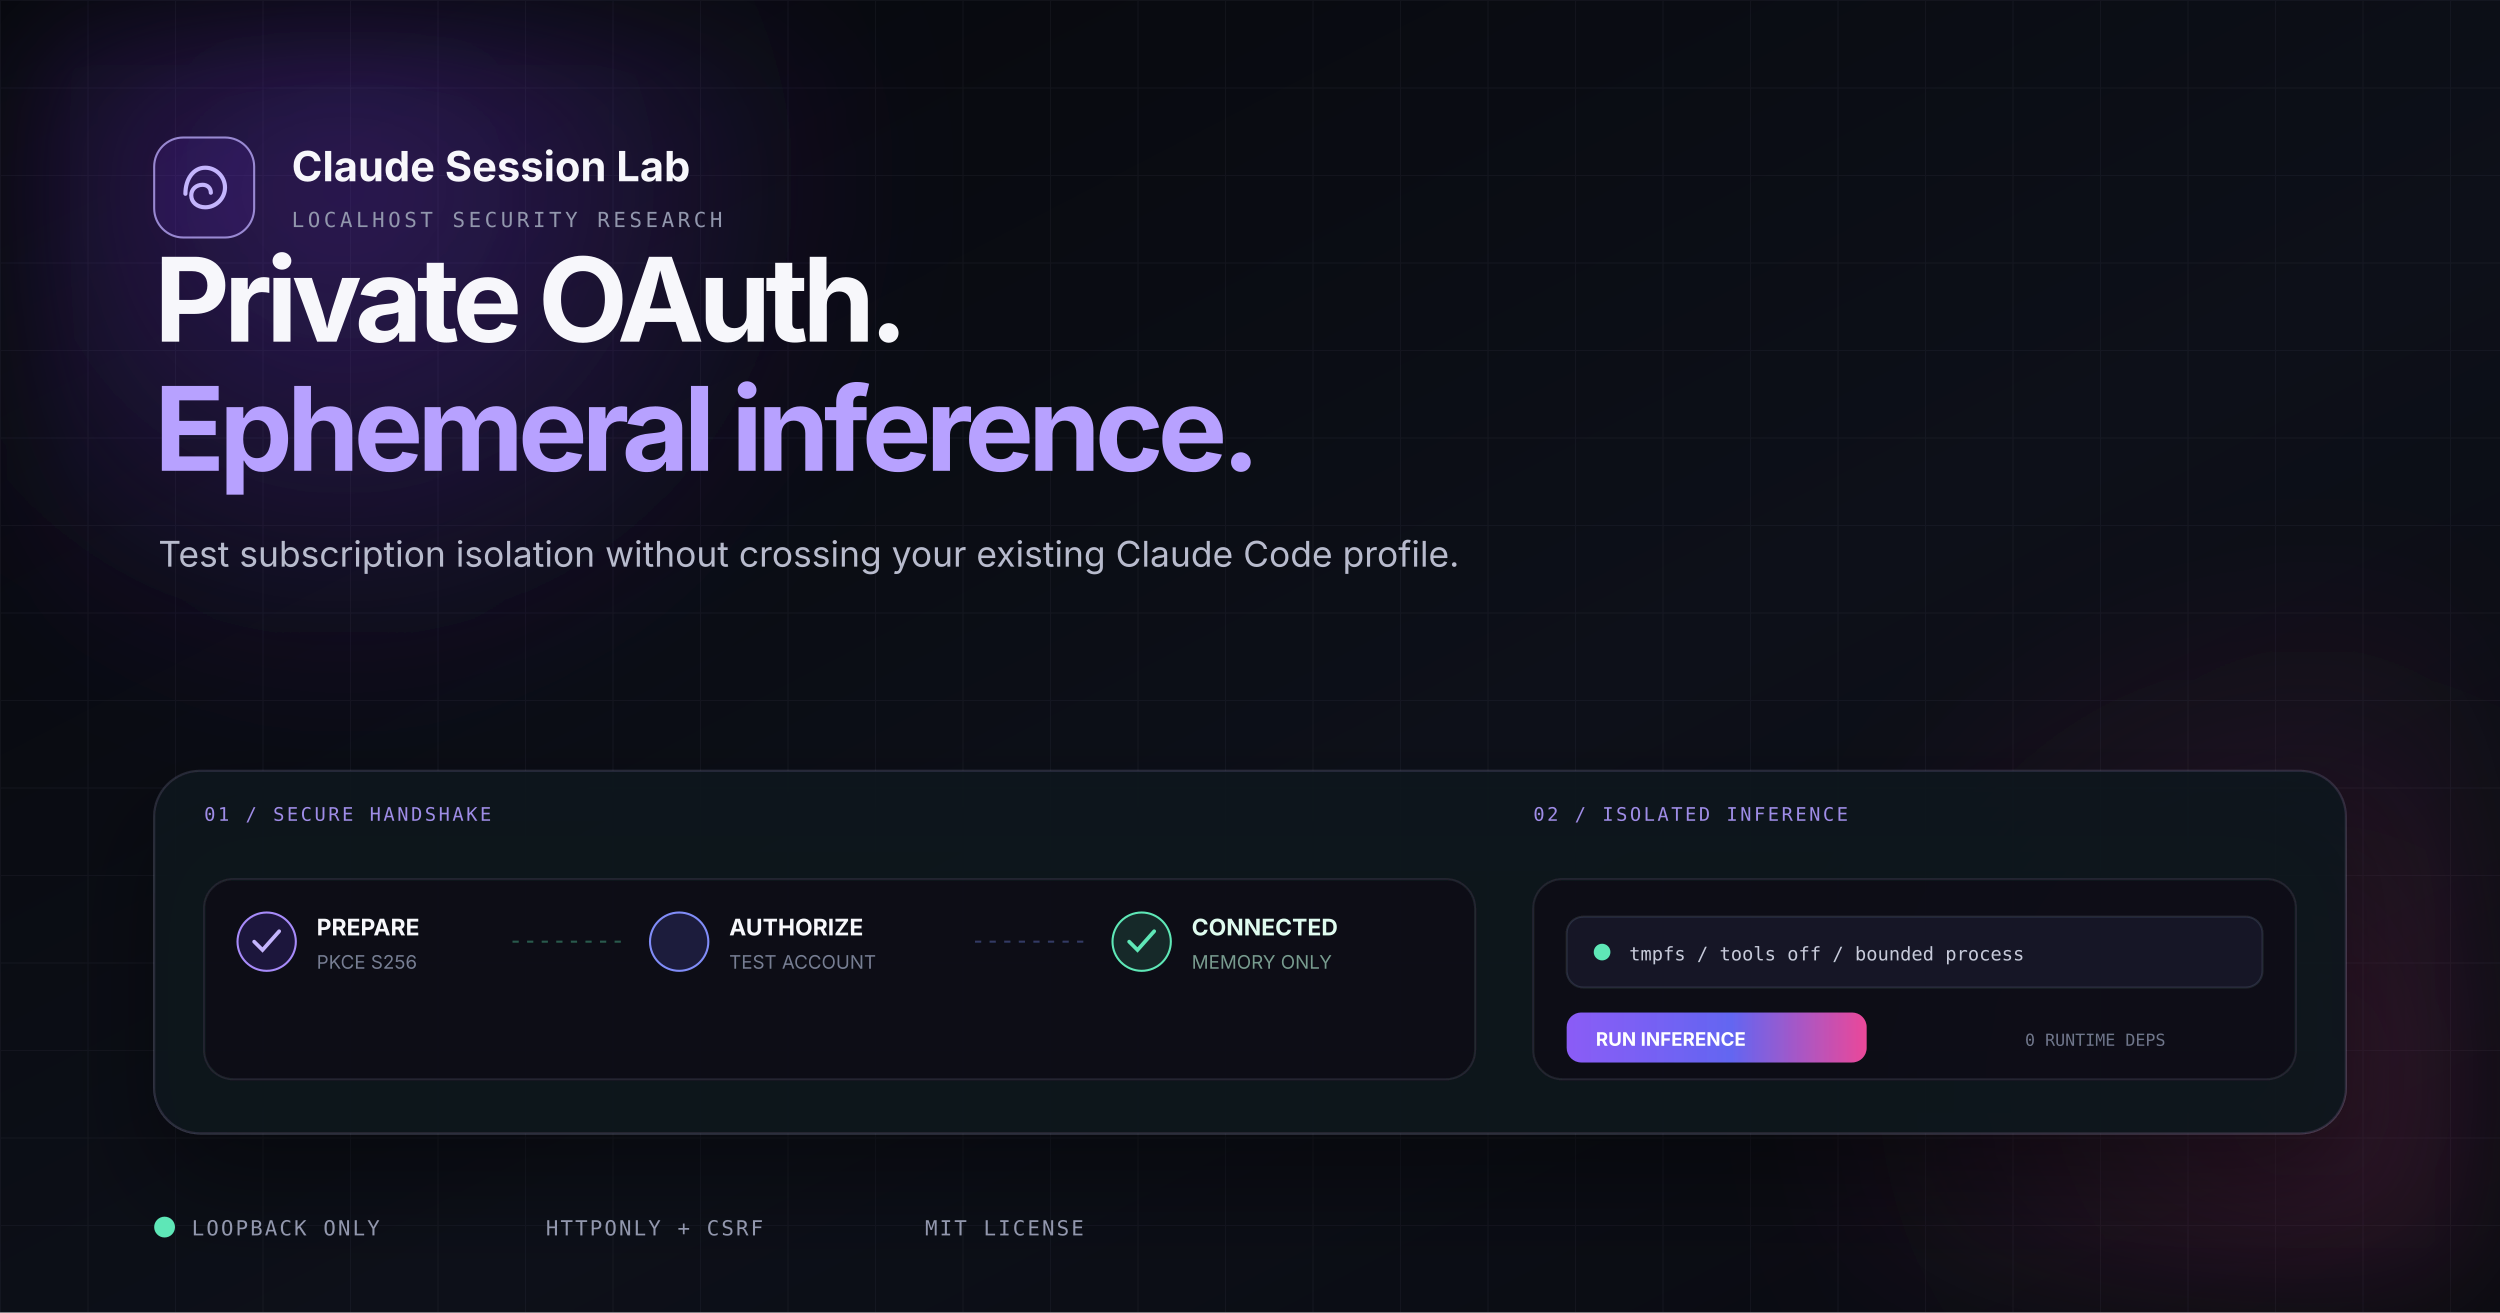
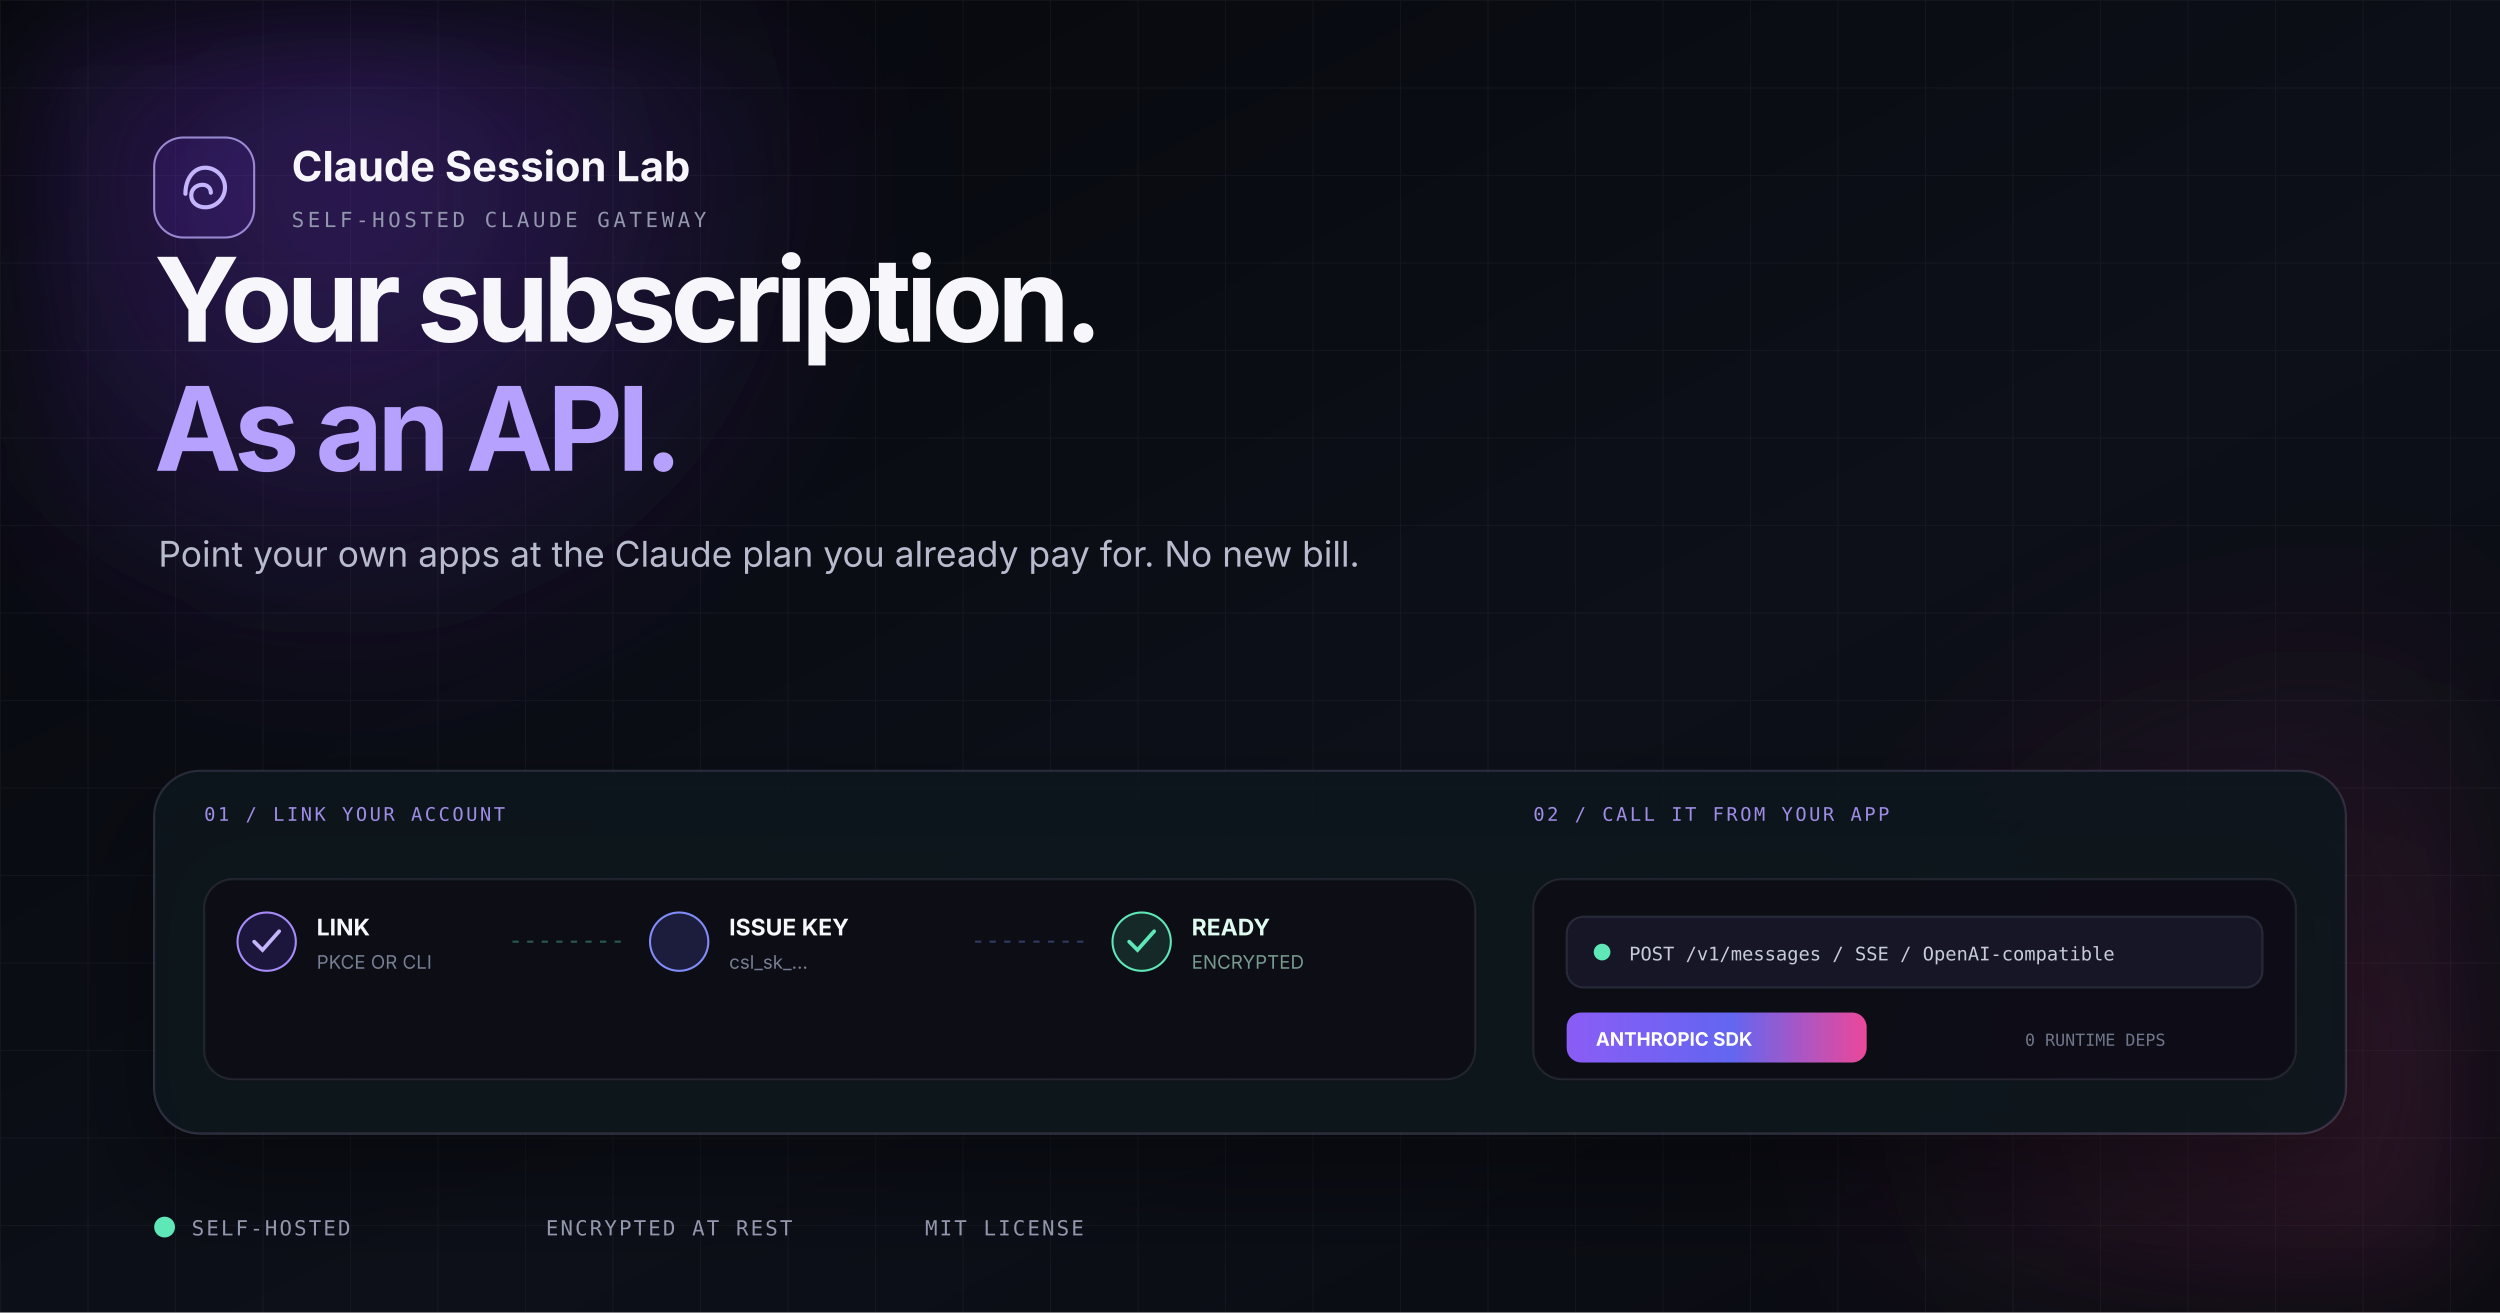
<svg xmlns="http://www.w3.org/2000/svg" width="1200" height="630" viewBox="0 0 1200 630" role="img" aria-labelledby="title desc">
  <defs>
    <linearGradient id="bg" x1="0" y1="0" x2="1" y2="1">
      <stop offset="0" stop-color="#06070b" />
      <stop offset="0.58" stop-color="#0d1019" />
      <stop offset="1" stop-color="#090a10" />
    </linearGradient>
    <linearGradient id="accent" x1="0" y1="0" x2="1" y2="0">
      <stop offset="0" stop-color="#8b5cf6" />
      <stop offset="0.55" stop-color="#6366f1" />
      <stop offset="1" stop-color="#ec4899" />
    </linearGradient>
    <radialGradient id="glowA">
      <stop offset="0" stop-color="#7c3aed" stop-opacity=".34" />
      <stop offset="1" stop-color="#7c3aed" stop-opacity="0" />
    </radialGradient>
    <radialGradient id="glowB">
      <stop offset="0" stop-color="#ec4899" stop-opacity=".18" />
      <stop offset="1" stop-color="#ec4899" stop-opacity="0" />
    </radialGradient>
    <pattern id="grid" width="42" height="42" patternUnits="userSpaceOnUse">
      <path d="M42 0H0V42" fill="none" stroke="#d5d6ff" stroke-opacity=".045" />
    </pattern>
    <filter id="blur">
      <feGaussianBlur stdDeviation="38" />
    </filter>
    <filter id="shadow" x="-20%" y="-20%" width="140%" height="160%">
      <feDropShadow dx="0" dy="24" stdDeviation="24" flood-color="#000" flood-opacity=".42" />
    </filter>
  </defs>
  <rect width="1200" height="630" fill="url(#bg)" />
  <rect width="1200" height="630" fill="url(#grid)" />
  <circle cx="165" cy="88" r="250" fill="url(#glowA)" filter="url(#blur)" />
  <circle cx="1110" cy="520" r="250" fill="url(#glowB)" filter="url(#blur)" />
  <g transform="translate(74 66)">
    <rect width="48" height="48" rx="14" fill="#7c3aed" fill-opacity=".12" stroke="#bfaeff" stroke-opacity=".75" />
    <path d="M15 27c0-7 3.8-12.5 9.5-12.5 5.2 0 9.5 4.3 9.5 9.5s-4.3 9.5-9.5 9.5c-3.8 0-6.7-2.4-6.7-5.7 0-3 2.4-5.1 5.4-5.1 2.4 0 4 1.6 4 3.8" fill="none" stroke="#c4b5fd" stroke-width="2" stroke-linecap="round" />
    <text x="66" y="21" fill="#f7f7fb" font-family="Inter,Segoe UI,sans-serif" font-size="20" font-weight="650">Claude Session Lab</text>
-     <text x="66" y="43" fill="#9297ad" font-family="ui-monospace,SFMono-Regular,monospace" font-size="10" letter-spacing="1.7">LOCALHOST SECURITY RESEARCH</text>
+     <text x="66" y="43" fill="#9297ad" font-family="ui-monospace,SFMono-Regular,monospace" font-size="10" letter-spacing="1.7">SELF-HOSTED CLAUDE GATEWAY</text>
  </g>
  <g transform="translate(74 164)">
    <text fill="#f7f7fb" font-family="Inter,Segoe UI,sans-serif" font-size="56" font-weight="650" letter-spacing="-2.8">
-       <tspan x="0" y="0">Private OAuth.</tspan>
-       <tspan x="0" y="62" fill="#b7a1ff">Ephemeral inference.</tspan>
+       <tspan x="0" y="0">Your subscription.</tspan>
+       <tspan x="0" y="62" fill="#b7a1ff">As an API.</tspan>
    </text>
-     <text x="2" y="108" fill="#b8bbcd" font-family="Inter,Segoe UI,sans-serif" font-size="17">Test subscription isolation without crossing your existing Claude Code profile.</text>
+     <text x="2" y="108" fill="#b8bbcd" font-family="Inter,Segoe UI,sans-serif" font-size="17">Point your own apps at the Claude plan you already pay for. No new bill.</text>
  </g>
  <g transform="translate(74 370)" filter="url(#shadow)">
    <rect width="1052" height="174" rx="22" fill="#11151f" fill-opacity=".91" stroke="#d5d6ff" stroke-opacity=".13" />
    <path d="M1 1h1050" stroke="url(#accent)" stroke-opacity=".72" />
    <g transform="translate(24 24)">
-       <text fill="#9e8de7" font-family="ui-monospace,SFMono-Regular,monospace" font-size="9" letter-spacing="1.2">01 / SECURE HANDSHAKE</text>
+       <text fill="#9e8de7" font-family="ui-monospace,SFMono-Regular,monospace" font-size="9" letter-spacing="1.2">01 / LINK YOUR ACCOUNT</text>
      <g transform="translate(0 28)">
        <rect width="610" height="96" rx="14" fill="#080a10" fill-opacity=".65" stroke="#d5d6ff" stroke-opacity=".10" />
        <g transform="translate(16 16)">
          <g>
            <circle cx="14" cy="14" r="14" fill="#7c3aed" fill-opacity=".18" stroke="#a78bfa" />
            <path d="m8 14 4 4 8-9" fill="none" stroke="#c4b5fd" stroke-width="1.8" stroke-linecap="round" />
-             <text x="38" y="11" fill="#f7f7fb" font-family="Inter,Segoe UI,sans-serif" font-size="11" font-weight="650">PREPARE</text>
-             <text x="38" y="27" fill="#777d93" font-family="Inter,Segoe UI,sans-serif" font-size="9">PKCE S256</text>
+             <text x="38" y="11" fill="#f7f7fb" font-family="Inter,Segoe UI,sans-serif" font-size="11" font-weight="650">LINK</text>
+             <text x="38" y="27" fill="#777d93" font-family="Inter,Segoe UI,sans-serif" font-size="9">PKCE OR CLI</text>
          </g>
          <path d="M132 14h54" stroke="#5ee7b7" stroke-opacity=".35" stroke-dasharray="3 4" />
          <g transform="translate(198)">
            <circle cx="14" cy="14" r="14" fill="#6366f1" fill-opacity=".18" stroke="#818cf8" />
-             <text x="38" y="11" fill="#f7f7fb" font-family="Inter,Segoe UI,sans-serif" font-size="11" font-weight="650">AUTHORIZE</text>
-             <text x="38" y="27" fill="#777d93" font-family="Inter,Segoe UI,sans-serif" font-size="9">TEST ACCOUNT</text>
+             <text x="38" y="11" fill="#f7f7fb" font-family="Inter,Segoe UI,sans-serif" font-size="11" font-weight="650">ISSUE KEY</text>
+             <text x="38" y="27" fill="#777d93" font-family="Inter,Segoe UI,sans-serif" font-size="9">csl_sk_...</text>
          </g>
          <path d="M354 14h54" stroke="#818cf8" stroke-opacity=".35" stroke-dasharray="3 4" />
          <g transform="translate(420)">
            <circle cx="14" cy="14" r="14" fill="#5ee7b7" fill-opacity=".13" stroke="#5ee7b7" />
            <path d="m8 14 4 4 8-9" fill="none" stroke="#5ee7b7" stroke-width="1.8" stroke-linecap="round" />
-             <text x="38" y="11" fill="#dffbef" font-family="Inter,Segoe UI,sans-serif" font-size="11" font-weight="650">CONNECTED</text>
-             <text x="38" y="27" fill="#789b8f" font-family="Inter,Segoe UI,sans-serif" font-size="9">MEMORY ONLY</text>
+             <text x="38" y="11" fill="#dffbef" font-family="Inter,Segoe UI,sans-serif" font-size="11" font-weight="650">READY</text>
+             <text x="38" y="27" fill="#789b8f" font-family="Inter,Segoe UI,sans-serif" font-size="9">ENCRYPTED</text>
          </g>
        </g>
      </g>
    </g>
    <g transform="translate(662 24)">
-       <text fill="#9e8de7" font-family="ui-monospace,SFMono-Regular,monospace" font-size="9" letter-spacing="1.2">02 / ISOLATED INFERENCE</text>
+       <text fill="#9e8de7" font-family="ui-monospace,SFMono-Regular,monospace" font-size="9" letter-spacing="1.2">02 / CALL IT FROM YOUR APP</text>
      <rect y="28" width="366" height="96" rx="14" fill="#080a10" fill-opacity=".65" stroke="#d5d6ff" stroke-opacity=".10" />
      <g transform="translate(16 46)">
        <rect width="334" height="34" rx="8" fill="#141827" stroke="#d5d6ff" stroke-opacity=".12" />
        <circle cx="17" cy="17" r="4" fill="#5ee7b7" />
-         <text x="30" y="21" fill="#c8cada" font-family="ui-monospace,SFMono-Regular,monospace" font-size="9">tmpfs / tools off / bounded process</text>
+         <text x="30" y="21" fill="#c8cada" font-family="ui-monospace,SFMono-Regular,monospace" font-size="9">POST /v1/messages / SSE / OpenAI-compatible</text>
        <rect y="46" width="144" height="24" rx="7" fill="url(#accent)" />
-         <text x="14" y="62" fill="#fff" font-family="Inter,Segoe UI,sans-serif" font-size="9" font-weight="700">RUN INFERENCE</text>
+         <text x="14" y="62" fill="#fff" font-family="Inter,Segoe UI,sans-serif" font-size="9" font-weight="700">ANTHROPIC SDK</text>
        <text x="220" y="62" fill="#70758b" font-family="ui-monospace,SFMono-Regular,monospace" font-size="8">0 RUNTIME DEPS</text>
      </g>
    </g>
  </g>
  <g transform="translate(74 584)">
    <circle cx="5" cy="5" r="5" fill="#5ee7b7" />
-     <text x="18" y="9" fill="#9297ad" font-family="ui-monospace,SFMono-Regular,monospace" font-size="10" letter-spacing="1">LOOPBACK ONLY</text>
-     <text x="188" y="9" fill="#9297ad" font-family="ui-monospace,SFMono-Regular,monospace" font-size="10" letter-spacing="1">HTTPONLY + CSRF</text>
+     <text x="18" y="9" fill="#9297ad" font-family="ui-monospace,SFMono-Regular,monospace" font-size="10" letter-spacing="1">SELF-HOSTED</text>
+     <text x="188" y="9" fill="#9297ad" font-family="ui-monospace,SFMono-Regular,monospace" font-size="10" letter-spacing="1">ENCRYPTED AT REST</text>
    <text x="370" y="9" fill="#9297ad" font-family="ui-monospace,SFMono-Regular,monospace" font-size="10" letter-spacing="1">MIT LICENSE</text>
  </g>
</svg>
